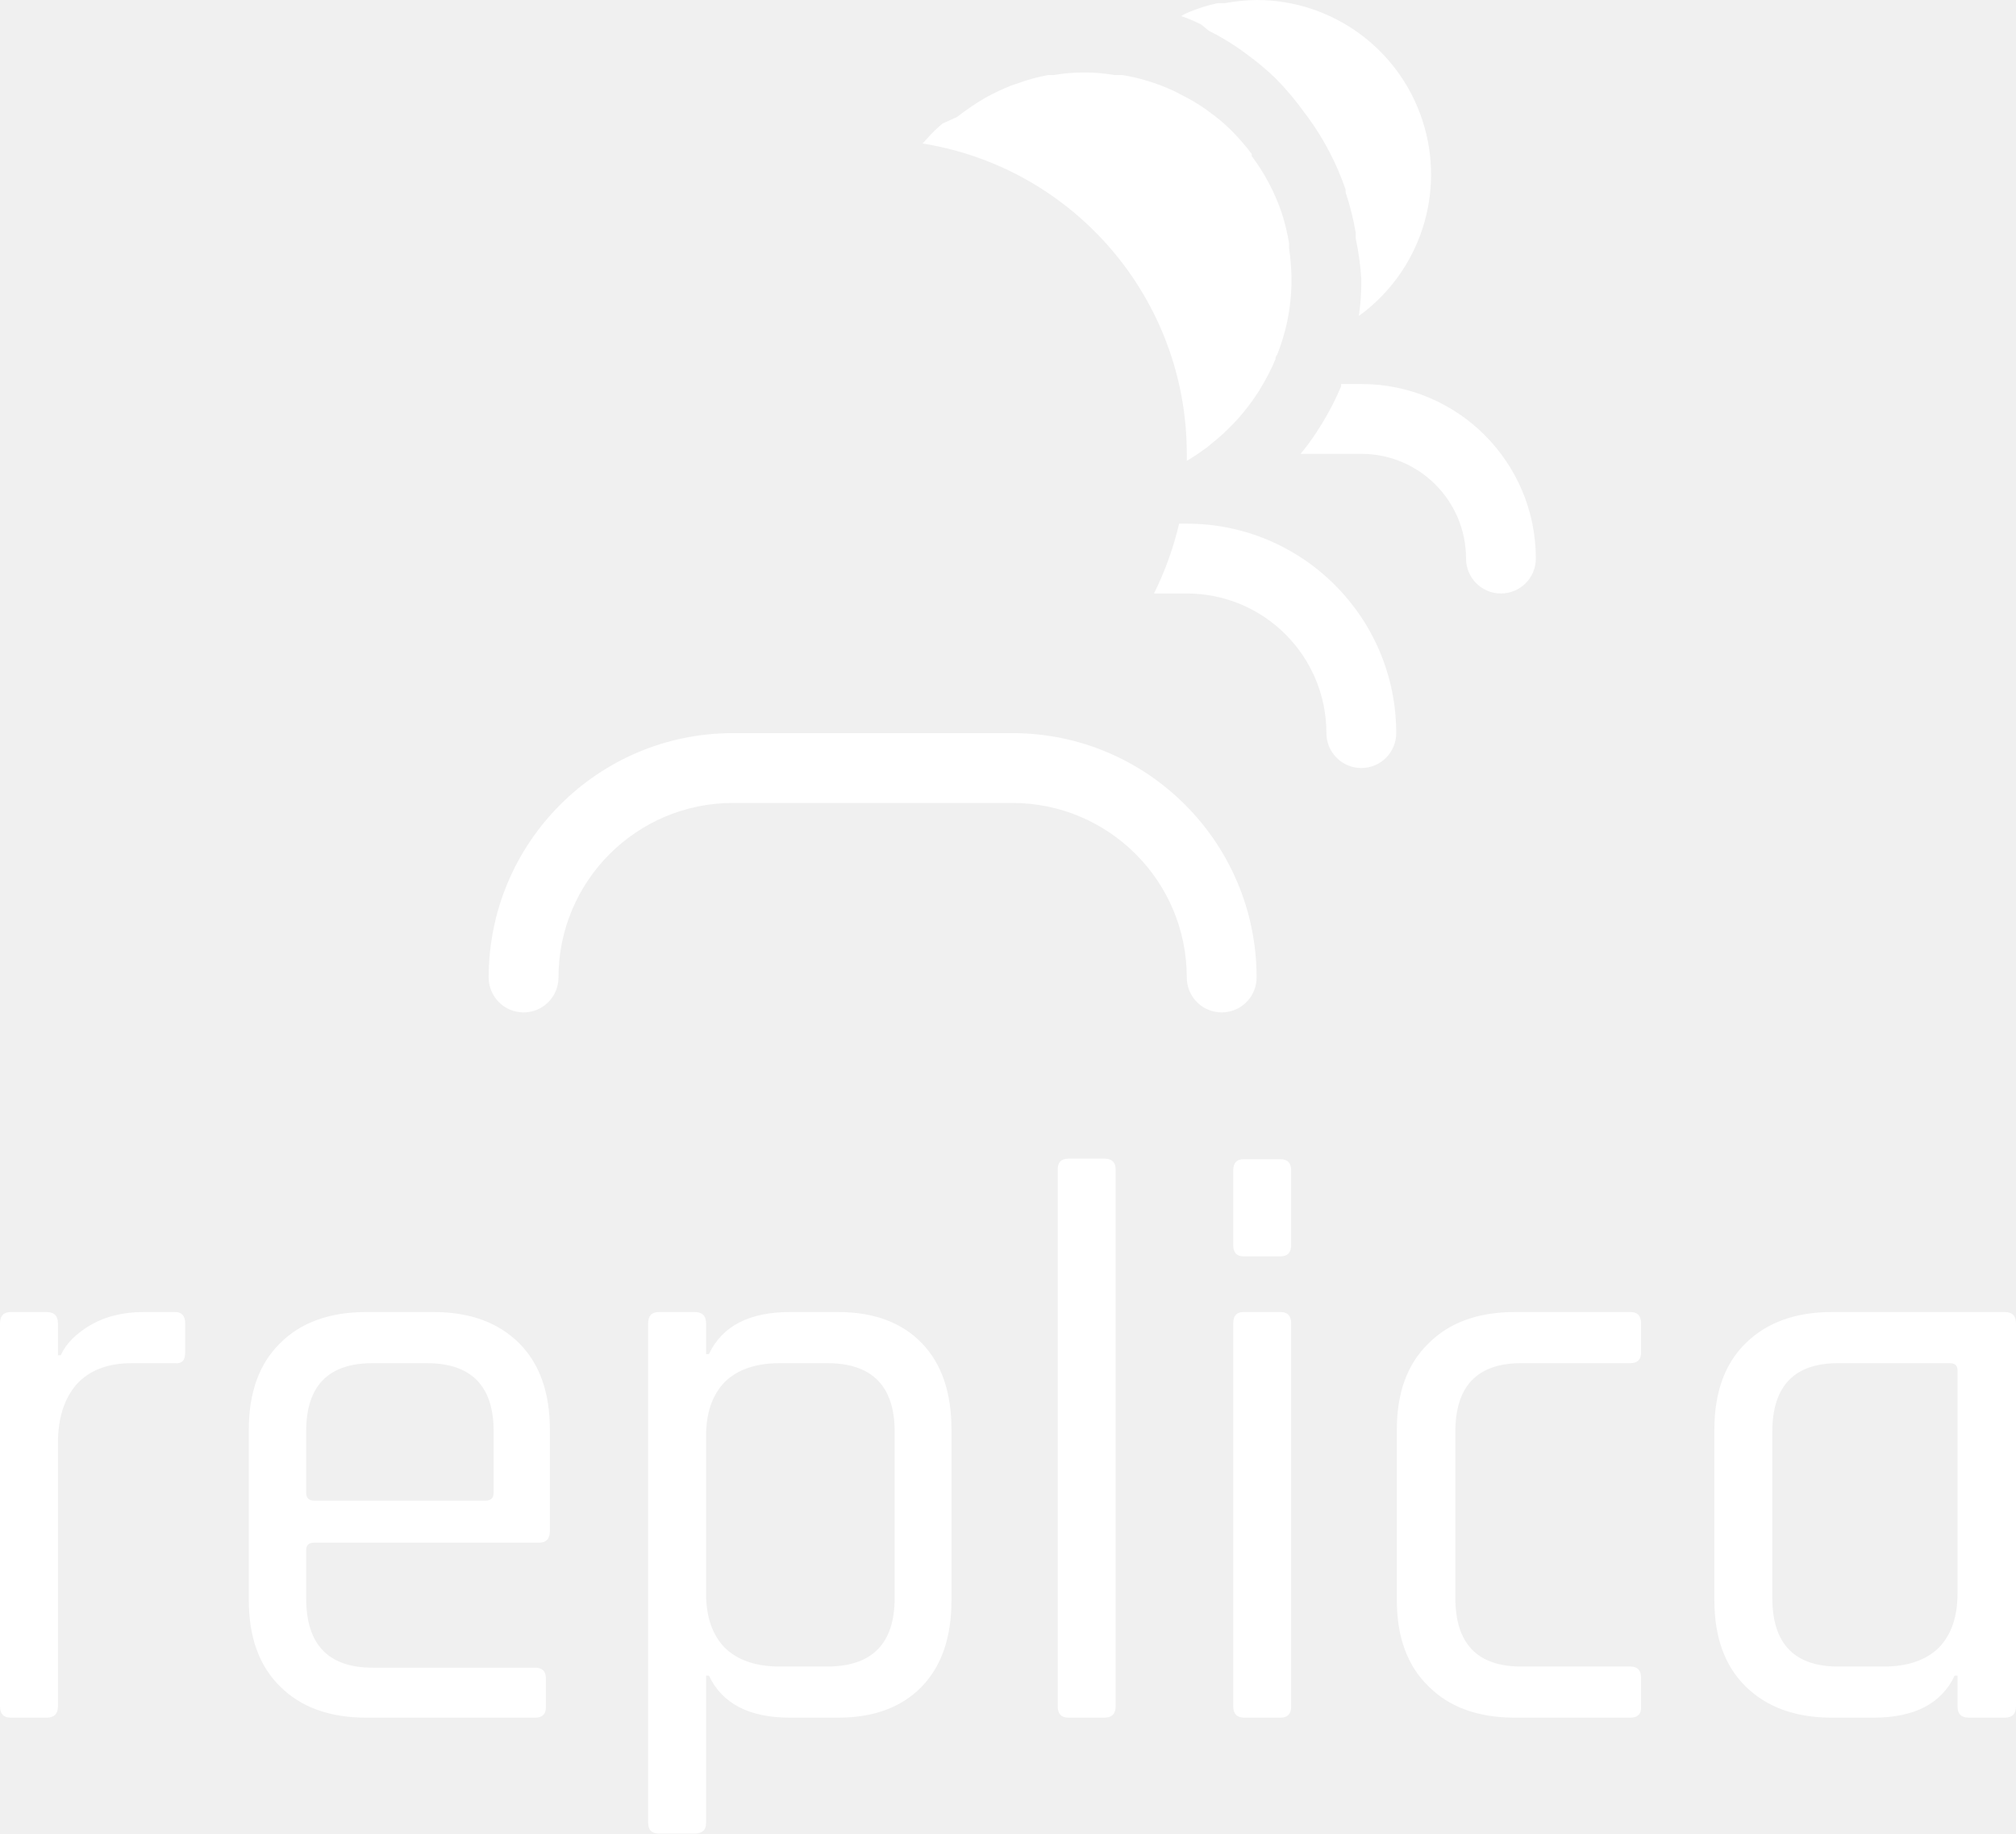
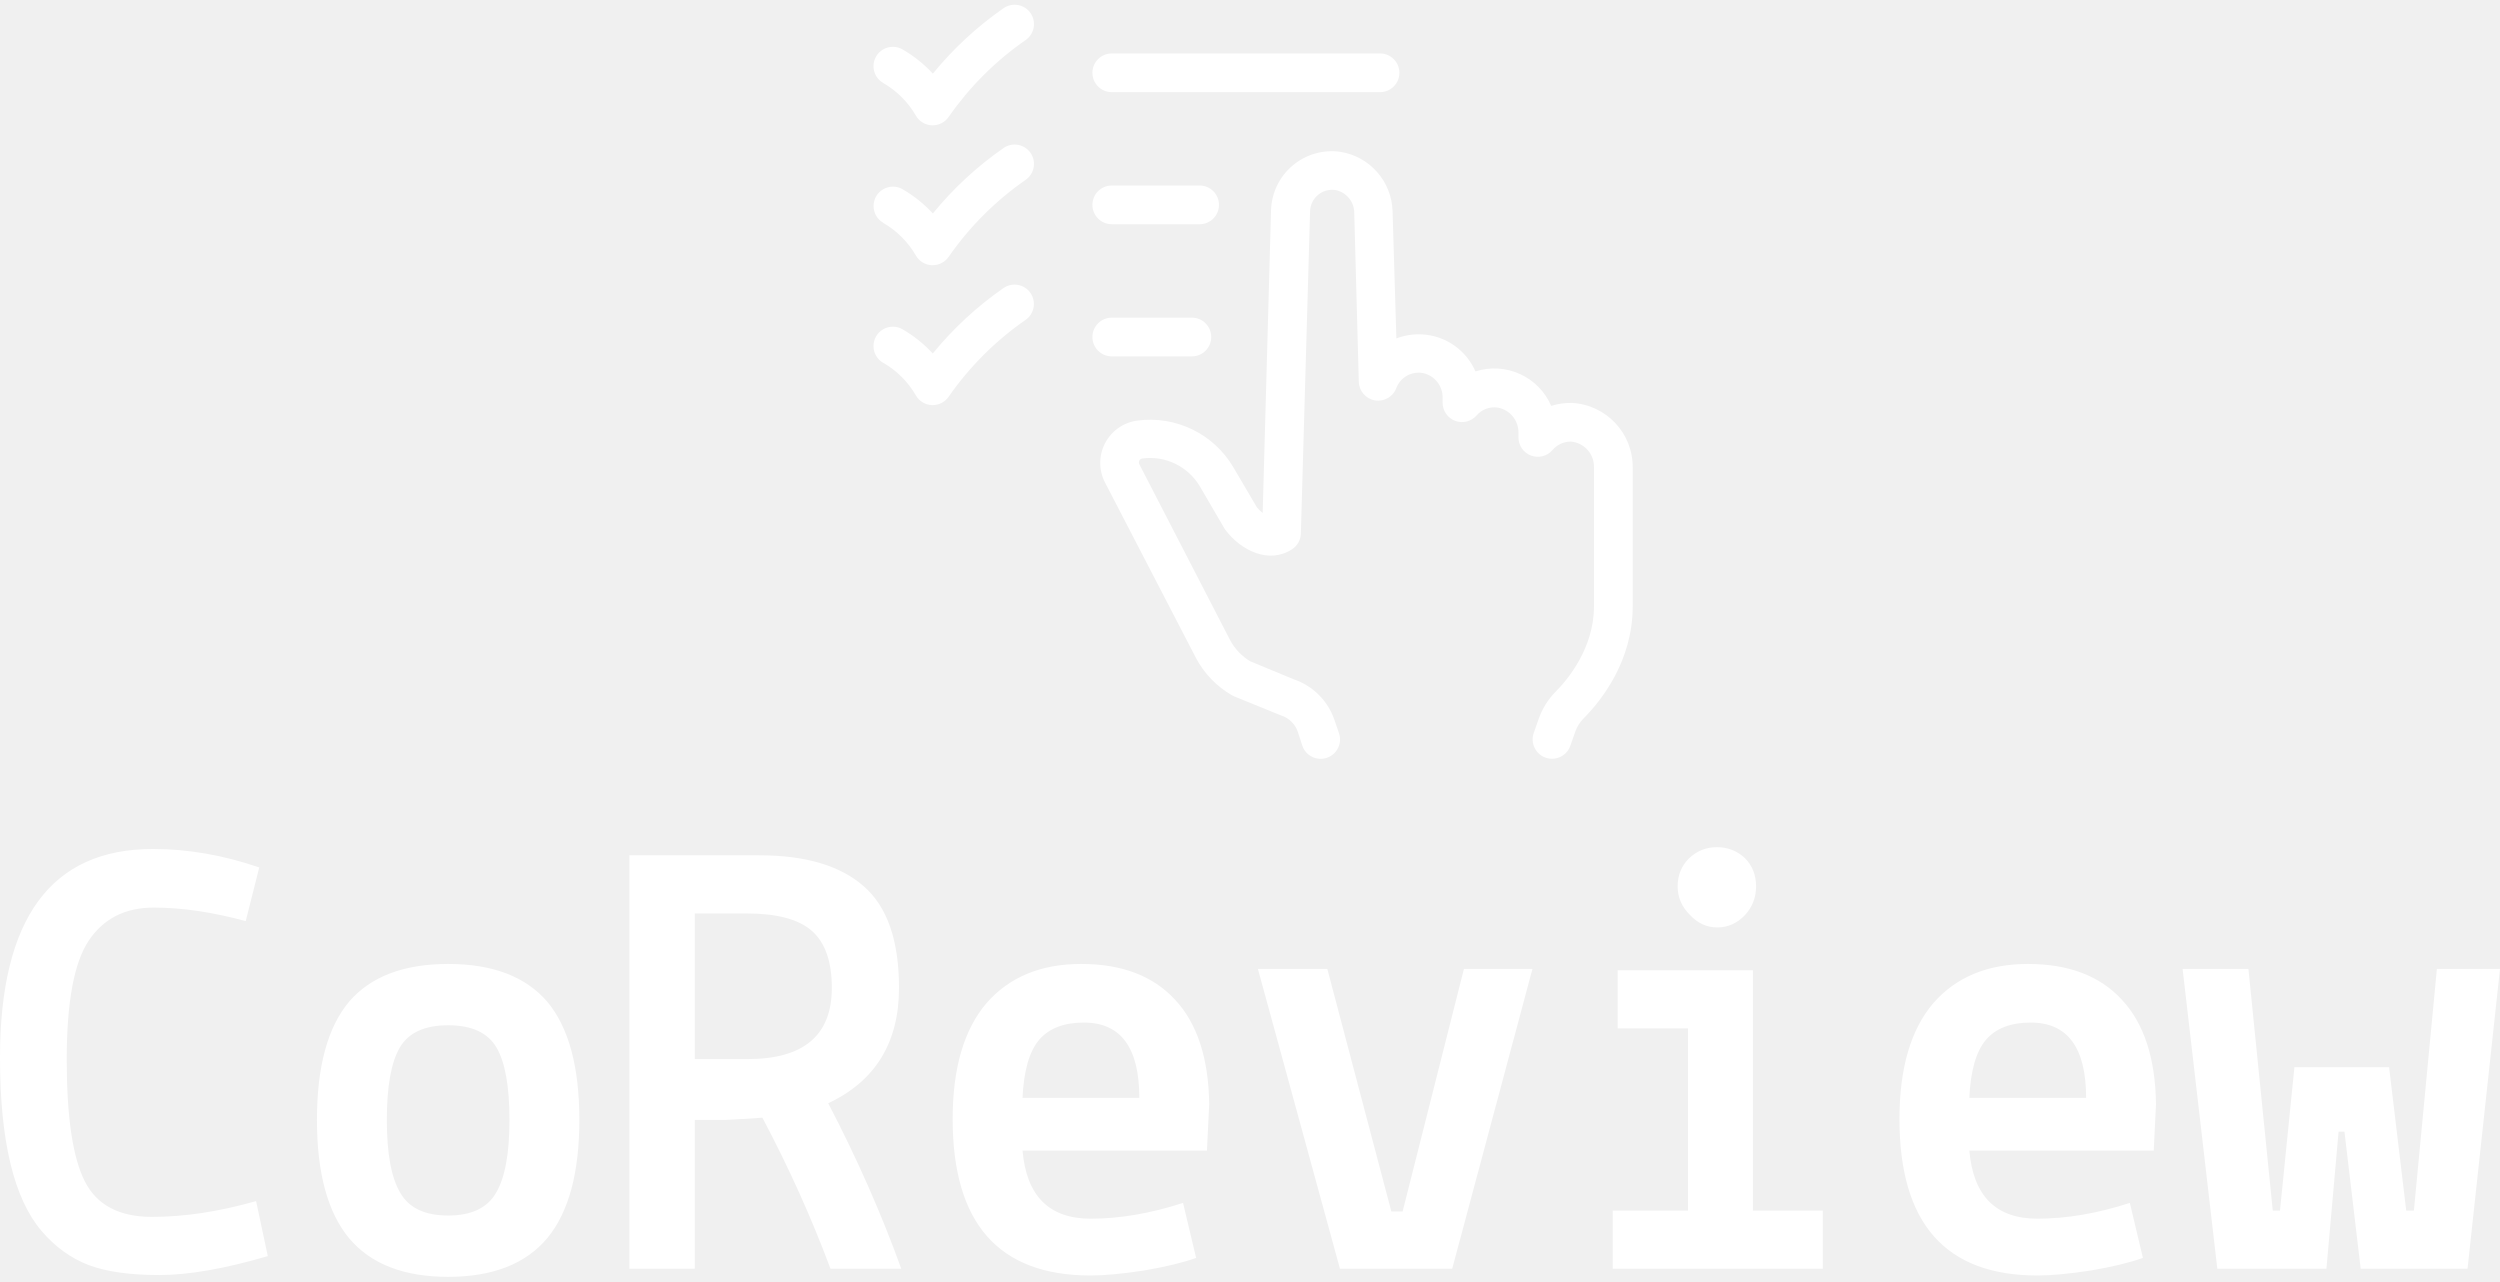
- <svg xmlns="http://www.w3.org/2000/svg" data-v-423bf9ae="" viewBox="0 0 179.242 163" class="iconAbove">
-   <g data-v-423bf9ae="" id="e247cb07-f6a7-4883-8b56-39e18a1a4135" fill="white" transform="matrix(5.050505,0,0,5.050505,-4.898993,86.93939)">
-     <path d="M1.79 13.02L1.79 13.02L1.16 13.02Q0.97 13.02 0.97 12.82L0.97 12.82L0.97 6.08Q0.97 5.88 1.16 5.88L1.16 5.88L1.79 5.88Q1.99 5.88 1.99 6.08L1.99 6.08L1.99 6.64L2.04 6.64Q2.18 6.33 2.58 6.10Q2.97 5.88 3.50 5.88L3.50 5.88L4.05 5.88Q4.23 5.88 4.23 6.08L4.23 6.08L4.23 6.59Q4.23 6.69 4.19 6.74Q4.14 6.79 4.05 6.78L4.05 6.78L3.29 6.78Q2.66 6.78 2.32 7.15Q1.99 7.53 1.99 8.19L1.99 8.19L1.99 12.82Q1.99 13.02 1.79 13.02ZM10.39 13.02L10.39 13.02L7.42 13.02Q6.45 13.02 5.90 12.47Q5.35 11.93 5.35 10.95L5.35 10.95L5.35 7.95Q5.35 6.97 5.90 6.43Q6.45 5.88 7.42 5.88L7.42 5.88L8.60 5.88Q9.56 5.88 10.11 6.43Q10.65 6.97 10.65 7.95L10.65 7.95L10.65 9.73Q10.65 9.94 10.46 9.94L10.46 9.94L6.50 9.94Q6.36 9.94 6.36 10.07L6.36 10.07L6.36 10.92Q6.36 12.14 7.53 12.14L7.53 12.14L10.39 12.14Q10.58 12.14 10.58 12.33L10.58 12.33L10.58 12.84Q10.58 13.02 10.39 13.02ZM6.50 9.20L6.50 9.20L9.52 9.20Q9.66 9.20 9.66 9.06L9.66 9.06L9.66 7.98Q9.66 6.78 8.48 6.78L8.48 6.78L7.53 6.78Q6.36 6.78 6.36 7.98L6.36 7.98L6.36 9.06Q6.36 9.20 6.50 9.20ZM13.20 15.06L13.20 15.06L12.57 15.06Q12.38 15.06 12.38 14.87L12.38 14.87L12.38 6.08Q12.38 5.88 12.57 5.88L12.57 5.88L13.20 5.88Q13.40 5.88 13.40 6.08L13.40 6.08L13.40 6.62L13.45 6.62Q13.80 5.88 14.88 5.88L14.88 5.88L15.72 5.88Q16.67 5.88 17.20 6.43Q17.72 6.97 17.72 7.95L17.72 7.95L17.72 10.95Q17.72 11.93 17.20 12.47Q16.67 13.02 15.72 13.02L15.72 13.02L14.88 13.02Q13.80 13.02 13.45 12.28L13.45 12.28L13.40 12.28L13.40 14.87Q13.40 15.06 13.20 15.06ZM14.70 12.12L14.70 12.12L15.53 12.12Q16.72 12.12 16.72 10.91L16.72 10.91L16.72 7.99Q16.72 6.78 15.53 6.78L15.53 6.78L14.70 6.78Q14.07 6.78 13.73 7.11Q13.40 7.45 13.40 8.06L13.40 8.06L13.40 10.84Q13.40 11.45 13.73 11.79Q14.07 12.12 14.70 12.12ZM20.41 13.02L20.41 13.02L19.78 13.02Q19.59 13.02 19.59 12.82L19.59 12.82L19.59 3.37Q19.59 3.18 19.78 3.18L19.78 3.18L20.41 3.18Q20.61 3.18 20.61 3.37L20.61 3.37L20.61 12.82Q20.61 13.02 20.41 13.02ZM22.68 4.70L22.68 4.70L22.68 3.39Q22.68 3.19 22.86 3.19L22.86 3.19L23.51 3.19Q23.70 3.19 23.70 3.39L23.70 3.39L23.70 4.70Q23.70 4.90 23.51 4.90L23.51 4.90L22.86 4.90Q22.68 4.90 22.68 4.70ZM22.68 12.82L22.68 12.82L22.68 6.08Q22.68 5.88 22.86 5.88L22.86 5.88L23.51 5.88Q23.70 5.88 23.70 6.08L23.70 6.08L23.70 12.82Q23.70 13.02 23.51 13.02L23.51 13.02L22.88 13.02Q22.68 13.02 22.68 12.82ZM29.86 12.32L29.86 12.32L29.86 12.84Q29.86 13.02 29.67 13.02L29.67 13.02L27.64 13.02Q26.67 13.02 26.12 12.47Q25.56 11.93 25.56 10.95L25.56 10.95L25.56 7.95Q25.56 6.97 26.12 6.43Q26.67 5.88 27.64 5.88L27.64 5.88L29.67 5.88Q29.86 5.88 29.86 6.08L29.86 6.08L29.86 6.59Q29.86 6.78 29.67 6.78L29.67 6.78L27.75 6.78Q26.59 6.78 26.59 7.99L26.59 7.99L26.59 10.91Q26.59 12.12 27.75 12.12L27.75 12.12L29.67 12.12Q29.86 12.12 29.86 12.32ZM33.95 13.02L33.95 13.02L33.22 13.02Q32.26 13.02 31.70 12.47Q31.15 11.93 31.15 10.95L31.15 10.95L31.15 7.95Q31.15 6.97 31.70 6.43Q32.26 5.88 33.22 5.88L33.22 5.88L36.26 5.88Q36.46 5.88 36.46 6.08L36.46 6.08L36.46 12.82Q36.46 13.02 36.26 13.02L36.26 13.02L35.63 13.02Q35.43 13.02 35.43 12.82L35.43 12.82L35.43 12.28L35.38 12.28Q35.03 13.02 33.95 13.02ZM35.43 10.84L35.43 10.84L35.43 6.90Q35.43 6.78 35.29 6.78L35.29 6.78L33.33 6.78Q32.17 6.78 32.17 7.99L32.17 7.99L32.17 10.91Q32.17 12.12 33.33 12.12L33.33 12.12L34.13 12.12Q34.76 12.12 35.10 11.79Q35.43 11.45 35.43 10.84Z" />
+ <svg xmlns="http://www.w3.org/2000/svg" data-v-423bf9ae="" viewBox="0 0 349.108 179" class="iconAbove">
+   <g data-v-423bf9ae="" id="82bce045-44c7-4a6c-a08f-14d782d73705" fill="white" transform="matrix(6.295907,0,0,6.295907,-3.525715,111.0627)">
+     <path d="M6.24 9.00L6.24 9.00L6.50 10.22Q5.07 10.64 4.09 10.64Q3.12 10.64 2.53 10.42Q1.93 10.19 1.48 9.66L1.48 9.66Q0.56 8.58 0.56 5.82L0.56 5.82Q0.56 1.19 3.95 1.19L3.95 1.19Q5.12 1.19 6.31 1.60L6.31 1.60L6.01 2.79Q4.91 2.49 3.97 2.49Q3.02 2.49 2.53 3.22Q2.04 3.95 2.04 5.86Q2.04 7.77 2.44 8.56Q2.84 9.35 3.93 9.35Q5.01 9.35 6.24 9.00ZM8.30 4.58Q9.02 3.74 10.50 3.74Q11.98 3.74 12.70 4.58Q13.41 5.43 13.41 7.20Q13.41 8.96 12.70 9.82Q11.98 10.68 10.50 10.68Q9.02 10.68 8.30 9.82Q7.59 8.96 7.59 7.20Q7.59 5.43 8.30 4.58ZM9.43 5.59Q9.14 6.08 9.14 7.20Q9.14 8.32 9.44 8.82Q9.73 9.32 10.50 9.32Q11.27 9.32 11.56 8.82Q11.86 8.32 11.86 7.20Q11.86 6.08 11.57 5.59Q11.28 5.10 10.50 5.10Q9.72 5.10 9.43 5.59ZM17.47 7.15L17.47 7.15Q16.72 7.20 16.63 7.20L16.63 7.20L15.97 7.20L15.97 10.50L14.52 10.50L14.52 1.33L17.40 1.33Q18.93 1.33 19.71 2.01Q20.50 2.69 20.50 4.27L20.50 4.27Q20.50 6.09 18.93 6.83L18.93 6.83Q19.89 8.67 20.55 10.50L20.55 10.50L18.98 10.50Q18.35 8.81 17.47 7.15ZM17.12 2.62L17.12 2.62L15.97 2.62L15.97 5.85L17.14 5.85Q19.01 5.85 19.01 4.27L19.01 4.27Q19.01 3.39 18.56 3.00Q18.12 2.62 17.12 2.62ZM21.69 7.18Q21.69 5.49 22.44 4.61Q23.20 3.74 24.54 3.74Q25.89 3.74 26.62 4.53Q27.36 5.32 27.38 6.85L27.38 6.85L27.33 7.88L23.24 7.88Q23.37 9.39 24.75 9.39L24.75 9.39Q25.72 9.39 26.80 9.04L26.80 9.04L27.09 10.26Q26.64 10.42 25.93 10.54Q25.21 10.65 24.75 10.65L24.75 10.65Q21.69 10.65 21.69 7.18L21.69 7.18ZM24.60 5.04L24.60 5.04Q23.94 5.04 23.61 5.42Q23.28 5.81 23.24 6.71L23.24 6.71L25.83 6.71Q25.83 5.04 24.60 5.04ZM30.28 10.50L28.46 3.85L30.00 3.85L31.42 9.23L31.67 9.23L33.03 3.85L34.55 3.85L32.77 10.50L30.28 10.50ZM38.00 5.17L36.44 5.17L36.44 3.88L39.44 3.88L39.44 9.21L40.99 9.21L40.99 10.50L36.33 10.50L36.33 9.21L38.00 9.21L38.00 5.17ZM38.04 2.65Q37.77 2.38 37.77 2.02Q37.77 1.65 38.02 1.40L38.02 1.40Q38.28 1.15 38.64 1.15Q39.00 1.15 39.26 1.39Q39.51 1.64 39.51 2.02Q39.51 2.39 39.26 2.66Q39.00 2.93 38.65 2.93Q38.30 2.93 38.04 2.65ZM42.69 7.18Q42.69 5.49 43.44 4.61Q44.20 3.74 45.54 3.74Q46.89 3.74 47.62 4.53Q48.36 5.32 48.38 6.85L48.38 6.85L48.33 7.88L44.24 7.88Q44.37 9.39 45.75 9.39L45.75 9.39Q46.72 9.39 47.80 9.04L47.80 9.04L48.09 10.26Q47.64 10.42 46.93 10.54Q46.21 10.65 45.75 10.65L45.75 10.65Q42.69 10.65 42.69 7.18L42.69 7.18ZM45.60 5.04L45.60 5.04Q44.94 5.04 44.61 5.42Q44.28 5.81 44.24 6.71L44.24 6.71L46.83 6.71Q46.83 5.04 45.60 5.04ZM54.10 9.21L54.61 3.85L56.01 3.85L55.29 10.50L52.92 10.50L52.56 7.46L52.43 7.46L52.16 10.50L49.74 10.50L48.97 3.85L50.43 3.85L50.97 9.21L51.13 9.21L51.45 6.03L53.55 6.03L53.93 9.21L54.10 9.21Z" />
  </g>
-   <g data-v-423bf9ae="" id="9f020235-100f-4ada-96c8-5158356643cf" transform="matrix(3.103448,0,0,3.103448,40.34483,-3.103448)" stroke="none" fill="white">
-     <g data-name="10">
-       <path d="M16 22H8a7 7 0 0 0-7 7 1 1 0 0 0 2 0 5 5 0 0 1 5-5h8a5 5 0 0 1 5 5 1 1 0 0 0 2 0 7 7 0 0 0-7-7M21 16h-.22a9.2 9.2 0 0 1-.72 2H21a4 4 0 0 1 4 4 1 1 0 0 0 2 0 6 6 0 0 0-6-6M26 12h-.58v.07a8 8 0 0 1-.55 1.07l-.14.22a6 6 0 0 1-.47.64H26a3 3 0 0 1 3 3 1 1 0 0 0 2 0 5 5 0 0 0-5-5M21 14v.2a5 5 0 0 0 .5-.33l.1-.07.08-.07a6 6 0 0 0 .66-.6l.14-.15a6 6 0 0 0 .54-.71 1.4 1.4 0 0 0 .1-.16 6 6 0 0 0 .42-.82s0-.09.05-.13a6 6 0 0 0 .28-.92A5.8 5.8 0 0 0 24 9a6.5 6.5 0 0 0-.07-.89v-.14a6 6 0 0 0-.21-.87 5.8 5.8 0 0 0-.86-1.63v-.06a6.4 6.4 0 0 0-.59-.68 5 5 0 0 0-.62-.52l-.12-.09a5.4 5.4 0 0 0-.7-.41l-.17-.09a5.6 5.6 0 0 0-.81-.31 5 5 0 0 0-.7-.16h-.22a5.2 5.2 0 0 0-1.75 0h-.15a5 5 0 0 0-.85.23l-.21.07a7 7 0 0 0-.74.35l-.23.14c-.2.13-.39.26-.58.41l-.42.19a4 4 0 0 0-.43.42l-.14.15A9 9 0 0 1 21 14M21.63 1.88a7 7 0 0 1 .92.55l.15.11a8 8 0 0 1 .84.7 8 8 0 0 1 .84 1l.07.09a7.8 7.8 0 0 1 1.1 2.1v.08a7.6 7.6 0 0 1 .29 1.16v.16A8 8 0 0 1 26 9a7 7 0 0 1-.07 1.05A5 5 0 0 0 23 1a5.5 5.5 0 0 0-.91.09h-.2a4.5 4.5 0 0 0-.81.25 1.3 1.3 0 0 0-.24.12q.29.1.57.24Z" />
-     </g>
+   <g data-v-423bf9ae="" id="5c89cc10-f16b-4779-9a9d-250dfa1d978d" transform="matrix(1.081681,0,0,1.081681,120.9092,-0.7588355)" stroke="none" fill="white">
+     <path d="M91.18 52.72a8.2 8.2 0 0 0-2.7.38 8 8 0 0 0-9.78-4.45A8 8 0 0 0 72.88 44a8.1 8.1 0 0 0-4.39.39L68 28a8 8 0 0 0-6.81-7.71 7.85 7.85 0 0 0-8.88 7.54l-1.08 39.09a4.3 4.3 0 0 1-.75-.73L47.43 61a12.47 12.47 0 0 0-12.39-6 5.51 5.51 0 0 0-4.16 8L42.6 85.61a12.07 12.07 0 0 0 4.68 4.86l.29.14L53.44 93l.19.07a3.36 3.36 0 0 1 2.13 2.09l.6 1.84a2.5 2.5 0 0 0 4.73-1.62l-.61-1.78a8.39 8.39 0 0 0-5.21-5.19l-5.63-2.33A7.05 7.05 0 0 1 47 83.29L35.31 60.64a.51.51 0 0 1 .39-.75 7.48 7.48 0 0 1 7.42 3.6l3.13 5.36a3 3 0 0 0 .16.25c2.05 2.72 5.67 4.45 8.63 2.5a2.5 2.5 0 0 0 1.12-2l1.19-41.64a2.85 2.85 0 0 1 3.24-2.73 3 3 0 0 1 2.46 2.9L63.64 50a2.5 2.5 0 0 0 4.83.83A3.08 3.08 0 0 1 72 48.88a3.21 3.21 0 0 1 2.46 3.21v.6a2.5 2.5 0 0 0 4.39 1.64 3 3 0 0 1 2.77-1 3.24 3.24 0 0 1 2.63 3.25v.59a2.5 2.5 0 0 0 4.39 1.64 3.09 3.09 0 0 1 2.36-1.1 3.25 3.25 0 0 1 3 3.34V79c0 5.4-3.46 9.52-4.95 11a9.4 9.4 0 0 0-2.17 3.46l-.65 1.85A2.5 2.5 0 1 0 90.94 97l.65-1.85a4.5 4.5 0 0 1 1-1.63C95 91.11 99 86 99 79V61.06a8.28 8.28 0 0 0-7.82-8.34M68.88 10.1a2.5 2.5 0 0 0-2.5-2.5H31.75a2.5 2.5 0 0 0 0 5h34.63a2.5 2.5 0 0 0 2.5-2.5M2.25 11.42a11.47 11.47 0 0 1 4.21 4.21 2.5 2.5 0 0 0 2.06 1.25h.11a2.5 2.5 0 0 0 2.05-1.07 39.6 39.6 0 0 1 9.95-9.94 2.5 2.5 0 0 0-2.85-4.11 44.6 44.6 0 0 0-9.13 8.45 16.5 16.5 0 0 0-3.9-3.12 2.5 2.5 0 1 0-2.5 4.33M45.59 27.15a2.5 2.5 0 0 0-2.5-2.5H31.75a2.5 2.5 0 0 0 0 5h11.34a2.5 2.5 0 0 0 2.5-2.5M2.25 29.48a11.5 11.5 0 0 1 4.21 4.21 2.5 2.5 0 0 0 2.06 1.25h.11a2.5 2.5 0 0 0 2.05-1.07 39.6 39.6 0 0 1 9.95-9.95 2.5 2.5 0 0 0-2.85-4.11 44.6 44.6 0 0 0-9.13 8.45 16.5 16.5 0 0 0-3.89-3.12 2.5 2.5 0 1 0-2.5 4.33Z" />
+     <path d="M42.09 46.71a2.5 2.5 0 0 0 0-5H31.75a2.5 2.5 0 1 0 0 5ZM2.25 47.54a11.47 11.47 0 0 1 4.21 4.21A2.5 2.5 0 0 0 8.52 53h.11a2.5 2.5 0 0 0 2.05-1.07A39.6 39.6 0 0 1 20.62 42a2.5 2.5 0 0 0-2.85-4.11 44.6 44.6 0 0 0-9.13 8.45 16.5 16.5 0 0 0-3.89-3.12 2.5 2.5 0 1 0-2.5 4.33Z" />
  </g>
</svg>
